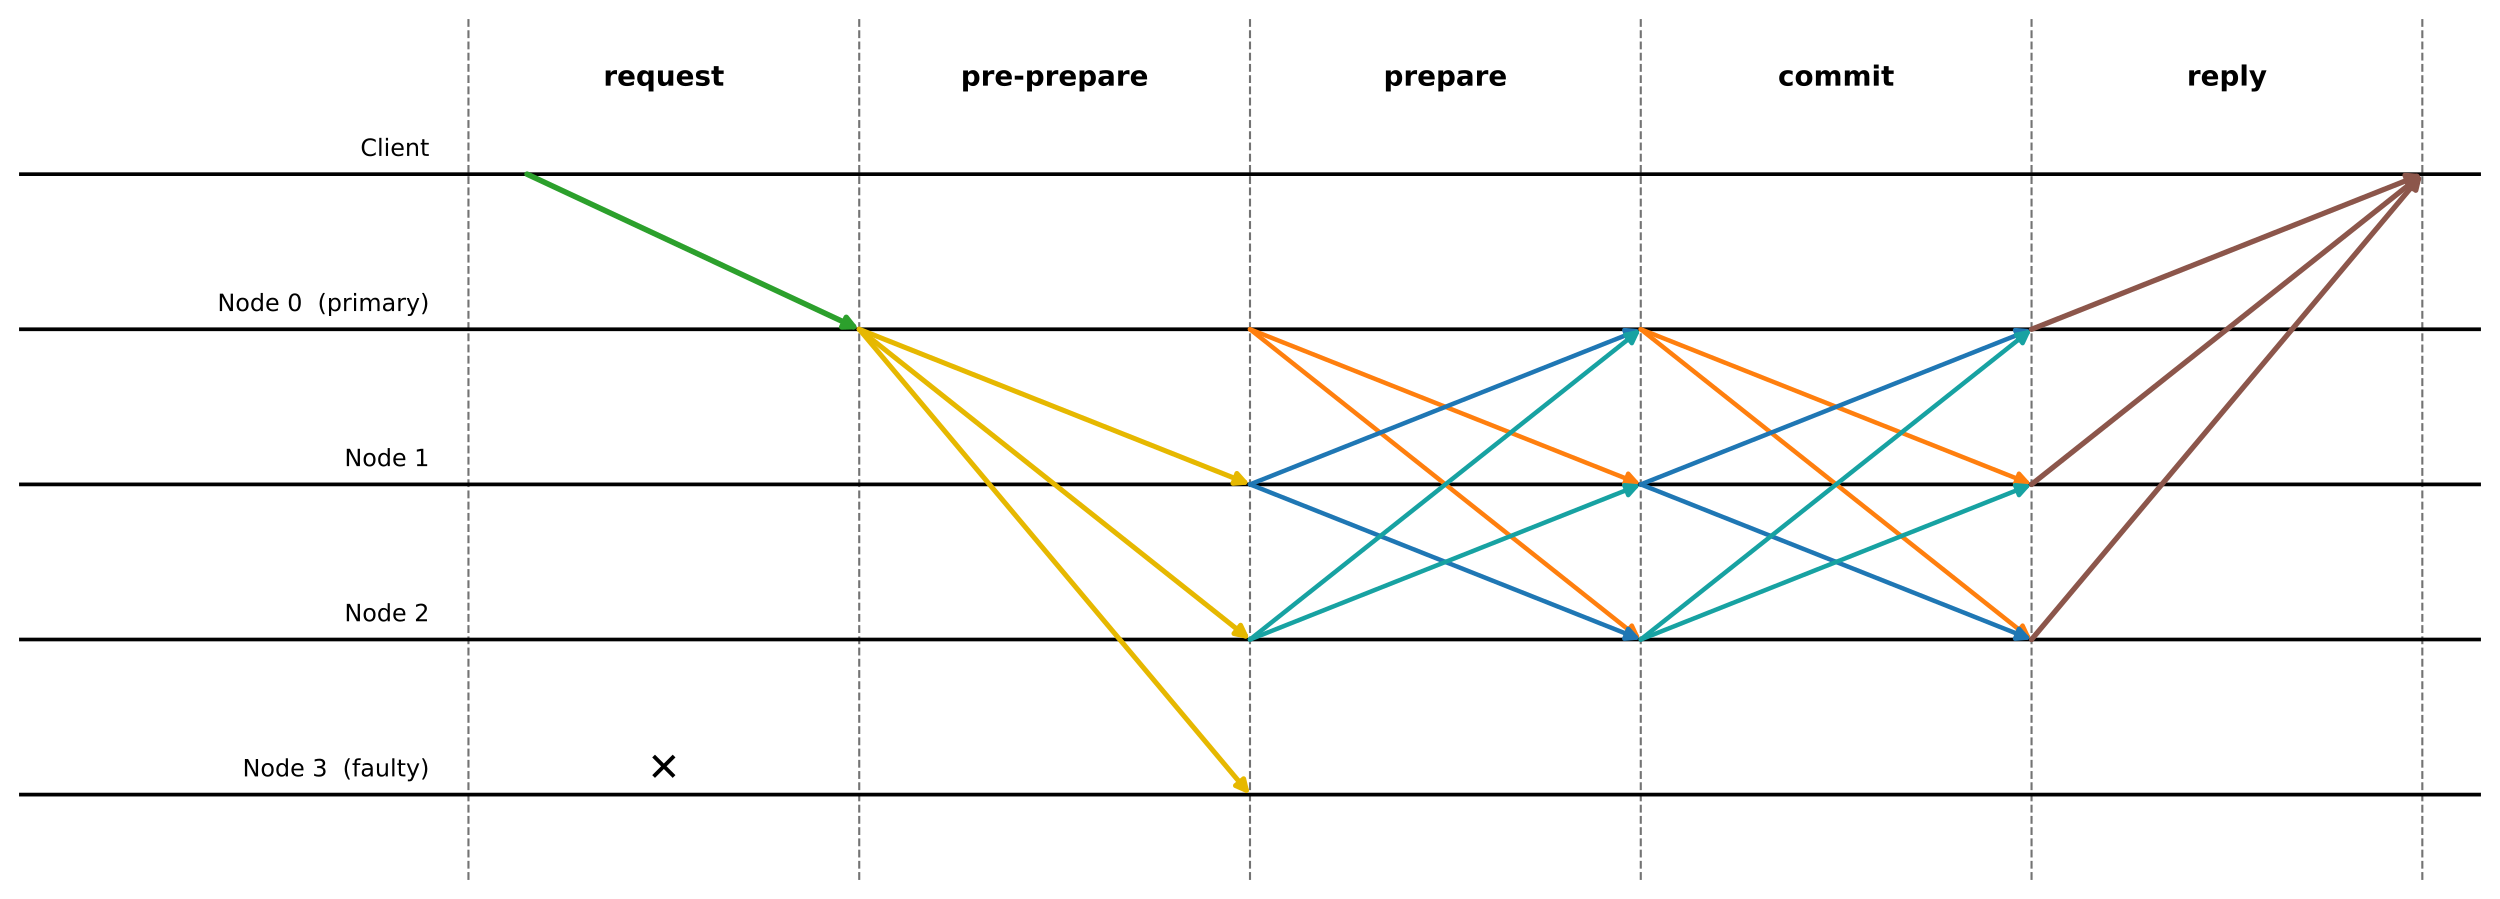
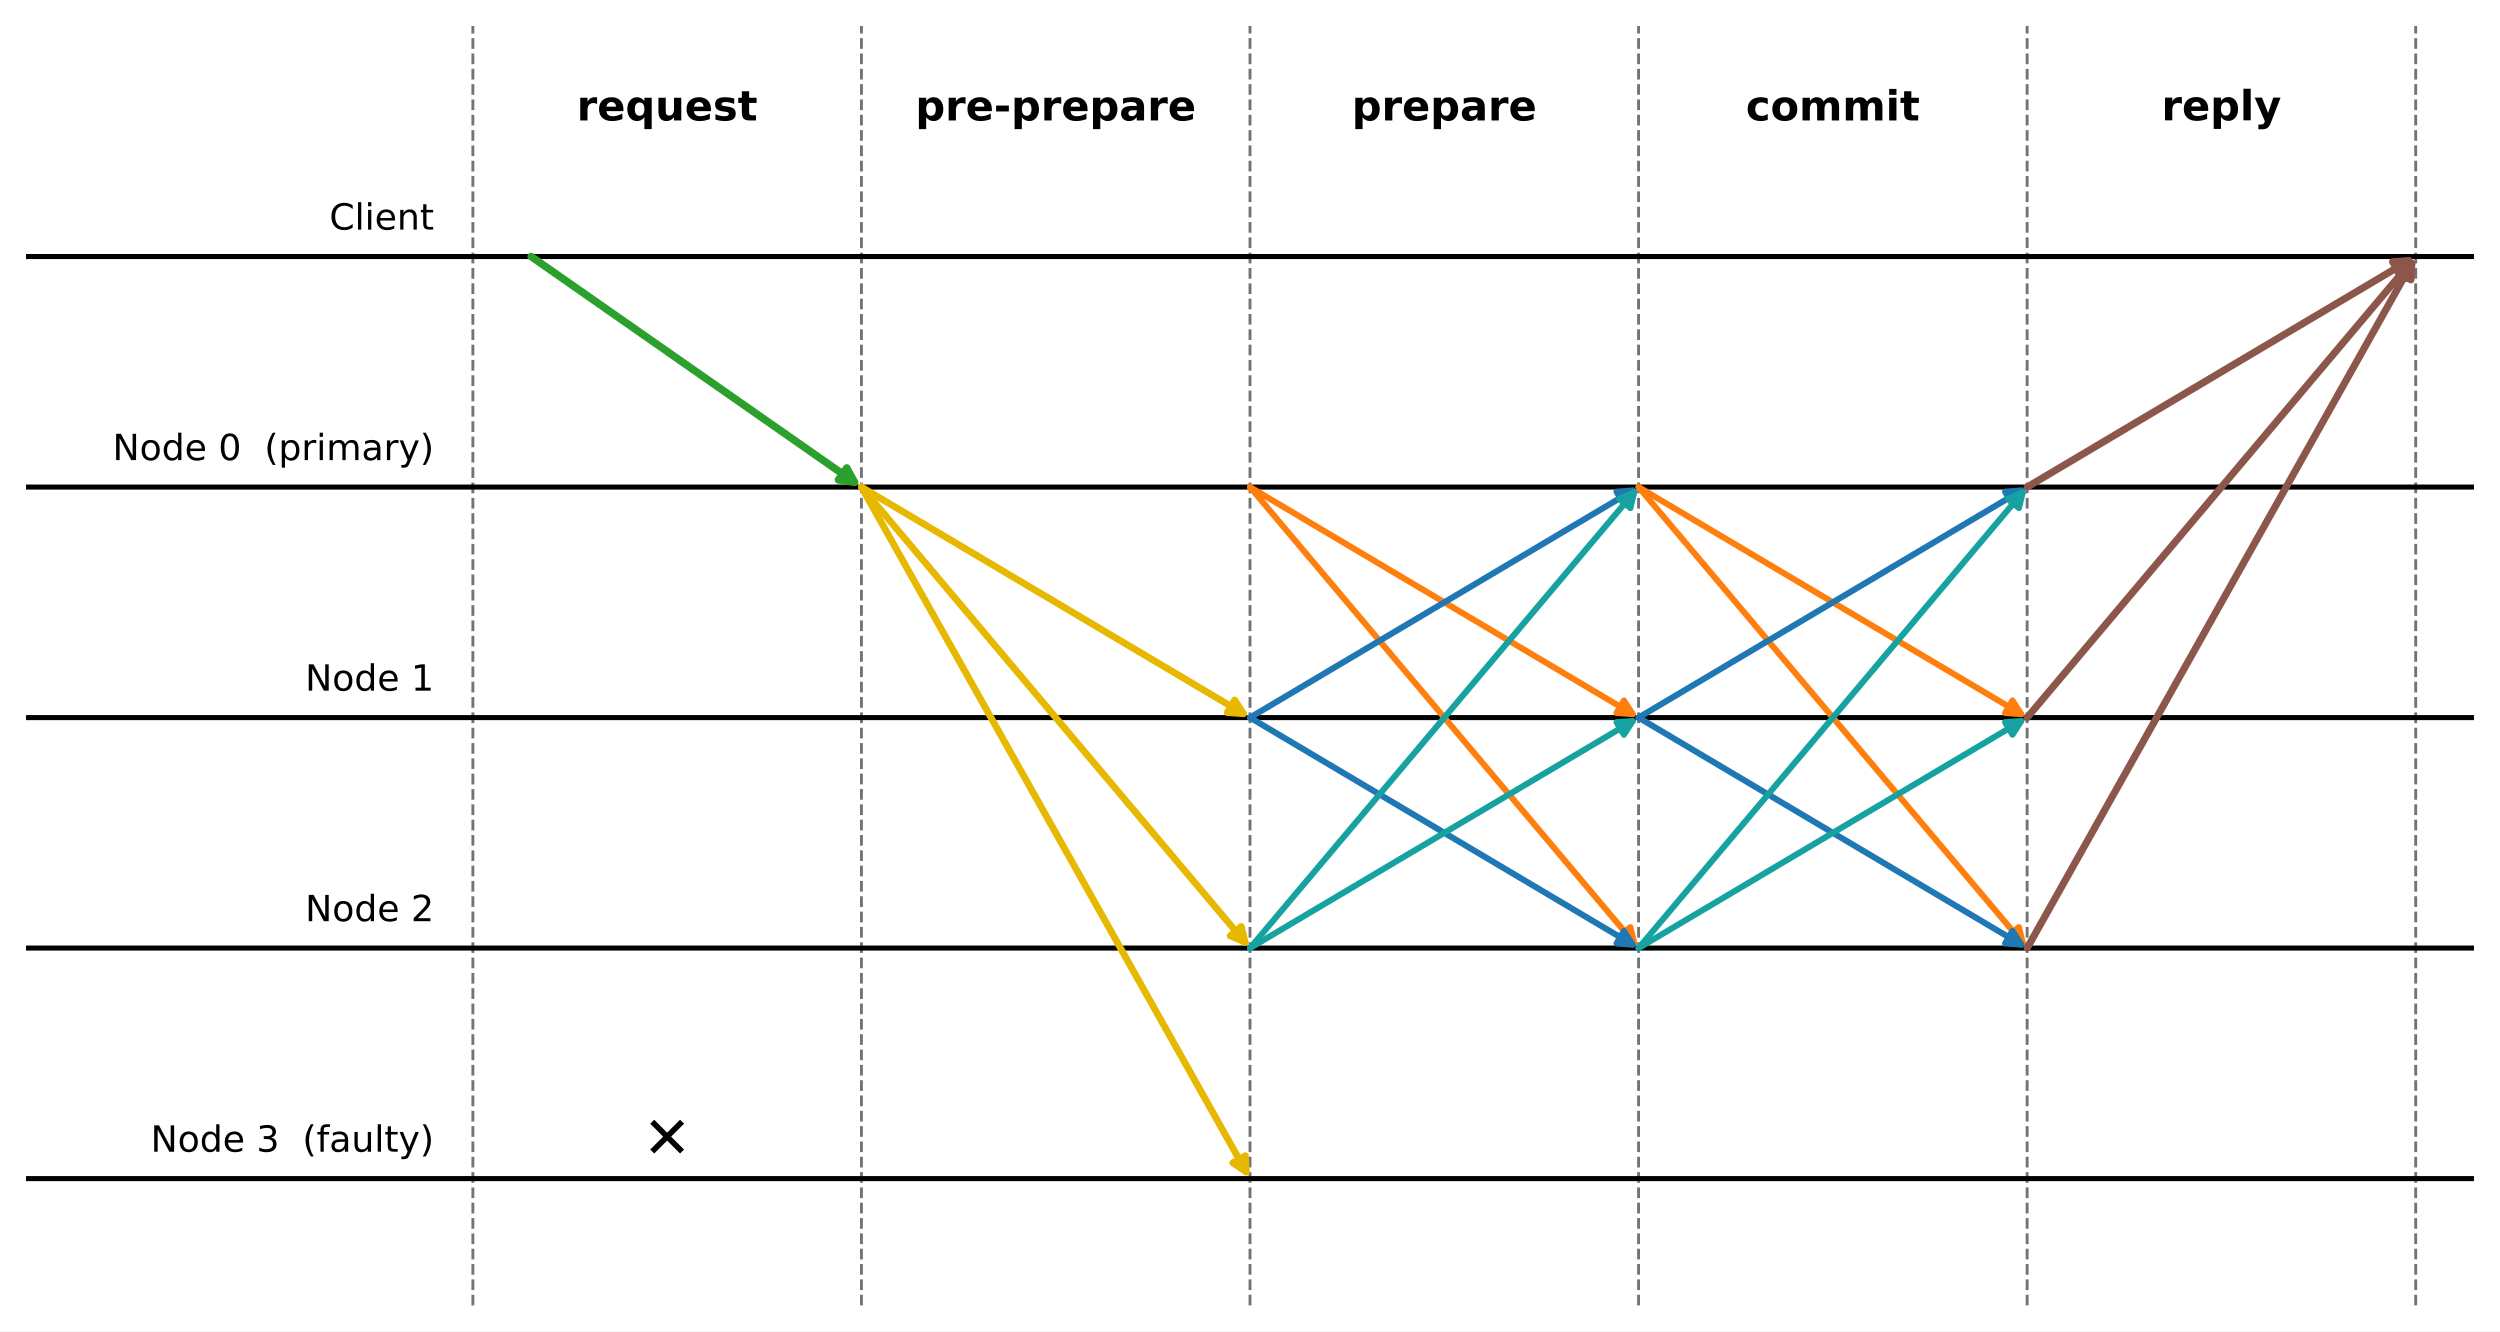
- <svg xmlns="http://www.w3.org/2000/svg" xmlns:xlink="http://www.w3.org/1999/xlink" width="944.4pt" height="339.6pt" viewBox="0 0 944.4 339.6" version="1.1">
+ <svg xmlns="http://www.w3.org/2000/svg" xmlns:xlink="http://www.w3.org/1999/xlink" width="691.74pt" height="368.4pt" viewBox="0 0 691.74 368.4" version="1.1">
  <defs>
    <style type="text/css">*{stroke-linejoin: round; stroke-linecap: butt}</style>
  </defs>
  <g id="figure_1">
    <g id="patch_1">
-       <path d="M 0 339.6  L 944.4 339.6  L 944.4 0  L 0 0  z " style="fill: #ffffff" />
+       <path d="M 0 368.4  L 691.74 368.4  L 691.74 0  L 0 0  z " style="fill: #ffffff" />
    </g>
    <g id="axes_1">
      <g id="line2d_1">
-         <path d="M 7.2 65.795  L 937.2 65.795  " clip-path="url(#p86340783cf)" style="fill: none; stroke: #000000; stroke-width: 1.4; stroke-linecap: square" />
+         <path d="M 7.2 70.984  L 684.54 70.984  " clip-path="url(#pef29476722)" style="fill: none; stroke: #000000; stroke-width: 1.4; stroke-linecap: square" />
      </g>
      <g id="line2d_2">
-         <path d="M 7.2 124.389  L 937.2 124.389  " clip-path="url(#p86340783cf)" style="fill: none; stroke: #000000; stroke-width: 1.4; stroke-linecap: square" />
+         <path d="M 7.2 134.768  L 684.54 134.768  " clip-path="url(#pef29476722)" style="fill: none; stroke: #000000; stroke-width: 1.4; stroke-linecap: square" />
      </g>
      <g id="line2d_3">
-         <path d="M 7.2 182.984  L 937.2 182.984  " clip-path="url(#p86340783cf)" style="fill: none; stroke: #000000; stroke-width: 1.4; stroke-linecap: square" />
+         <path d="M 7.2 198.551  L 684.54 198.551  " clip-path="url(#pef29476722)" style="fill: none; stroke: #000000; stroke-width: 1.4; stroke-linecap: square" />
      </g>
      <g id="line2d_4">
-         <path d="M 7.2 241.578  L 937.2 241.578  " clip-path="url(#p86340783cf)" style="fill: none; stroke: #000000; stroke-width: 1.4; stroke-linecap: square" />
+         <path d="M 7.2 262.335  L 684.54 262.335  " clip-path="url(#pef29476722)" style="fill: none; stroke: #000000; stroke-width: 1.4; stroke-linecap: square" />
      </g>
      <g id="line2d_5">
-         <path d="M 7.2 300.173  L 937.2 300.173  " clip-path="url(#p86340783cf)" style="fill: none; stroke: #000000; stroke-width: 1.4; stroke-linecap: square" />
+         <path d="M 7.2 326.119  L 684.54 326.119  " clip-path="url(#pef29476722)" style="fill: none; stroke: #000000; stroke-width: 1.4; stroke-linecap: square" />
      </g>
      <g id="line2d_6">
-         <path d="M 176.962 332.4  L 176.962 7.2  " clip-path="url(#p86340783cf)" style="fill: none; stroke-dasharray: 2.96,1.28; stroke-dashoffset: 0; stroke: #000000; stroke-opacity: 0.55; stroke-width: 0.8" />
+         <path d="M 130.841 361.2  L 130.841 7.2  " clip-path="url(#pef29476722)" style="fill: none; stroke-dasharray: 2.96,1.28; stroke-dashoffset: 0; stroke: #000000; stroke-opacity: 0.55; stroke-width: 0.8" />
      </g>
      <g id="line2d_7">
-         <path d="M 324.581 332.4  L 324.581 7.2  " clip-path="url(#p86340783cf)" style="fill: none; stroke-dasharray: 2.96,1.28; stroke-dashoffset: 0; stroke: #000000; stroke-opacity: 0.55; stroke-width: 0.8" />
+         <path d="M 238.356 361.2  L 238.356 7.2  " clip-path="url(#pef29476722)" style="fill: none; stroke-dasharray: 2.96,1.28; stroke-dashoffset: 0; stroke: #000000; stroke-opacity: 0.55; stroke-width: 0.8" />
      </g>
      <g id="line2d_8">
-         <path d="M 472.2 332.4  L 472.2 7.2  " clip-path="url(#p86340783cf)" style="fill: none; stroke-dasharray: 2.96,1.28; stroke-dashoffset: 0; stroke: #000000; stroke-opacity: 0.55; stroke-width: 0.8" />
+         <path d="M 345.87 361.2  L 345.87 7.2  " clip-path="url(#pef29476722)" style="fill: none; stroke-dasharray: 2.96,1.28; stroke-dashoffset: 0; stroke: #000000; stroke-opacity: 0.55; stroke-width: 0.8" />
      </g>
      <g id="line2d_9">
-         <path d="M 619.819 332.4  L 619.819 7.2  " clip-path="url(#p86340783cf)" style="fill: none; stroke-dasharray: 2.96,1.28; stroke-dashoffset: 0; stroke: #000000; stroke-opacity: 0.55; stroke-width: 0.8" />
+         <path d="M 453.384 361.2  L 453.384 7.2  " clip-path="url(#pef29476722)" style="fill: none; stroke-dasharray: 2.96,1.28; stroke-dashoffset: 0; stroke: #000000; stroke-opacity: 0.55; stroke-width: 0.8" />
      </g>
      <g id="line2d_10">
-         <path d="M 767.438 332.4  L 767.438 7.2  " clip-path="url(#p86340783cf)" style="fill: none; stroke-dasharray: 2.96,1.28; stroke-dashoffset: 0; stroke: #000000; stroke-opacity: 0.55; stroke-width: 0.8" />
+         <path d="M 560.899 361.2  L 560.899 7.2  " clip-path="url(#pef29476722)" style="fill: none; stroke-dasharray: 2.96,1.28; stroke-dashoffset: 0; stroke: #000000; stroke-opacity: 0.55; stroke-width: 0.8" />
      </g>
      <g id="line2d_11">
-         <path d="M 915.057 332.4  L 915.057 7.2  " clip-path="url(#p86340783cf)" style="fill: none; stroke-dasharray: 2.96,1.28; stroke-dashoffset: 0; stroke: #000000; stroke-opacity: 0.55; stroke-width: 0.8" />
+         <path d="M 668.413 361.2  L 668.413 7.2  " clip-path="url(#pef29476722)" style="fill: none; stroke-dasharray: 2.96,1.28; stroke-dashoffset: 0; stroke: #000000; stroke-opacity: 0.55; stroke-width: 0.8" />
      </g>
      <g id="text_1">
-         <g transform="translate(227.9315 32.36329) scale(0.105 -0.105)">
+         <g transform="translate(159.5834 33.33544) scale(0.115 -0.115)">
          <defs>
            <path id="DejaVuSans-Bold-72" d="M 3138 2547  Q 2991 2616 2845 2648  Q 2700 2681 2553 2681  Q 2122 2681 1889 2404  Q 1656 2128 1656 1613  L 1656 0  L 538 0  L 538 3500  L 1656 3500  L 1656 2925  Q 1872 3269 2151 3426  Q 2431 3584 2822 3584  Q 2878 3584 2943 3579  Q 3009 3575 3134 3559  L 3138 2547  z " transform="scale(0.015625)" />
            <path id="DejaVuSans-Bold-65" d="M 4031 1759  L 4031 1441  L 1416 1441  Q 1456 1047 1700 850  Q 1944 653 2381 653  Q 2734 653 3104 758  Q 3475 863 3866 1075  L 3866 213  Q 3469 63 3072 -14  Q 2675 -91 2278 -91  Q 1328 -91 801 392  Q 275 875 275 1747  Q 275 2603 792 3093  Q 1309 3584 2216 3584  Q 3041 3584 3536 3087  Q 4031 2591 4031 1759  z M 2881 2131  Q 2881 2450 2695 2645  Q 2509 2841 2209 2841  Q 1884 2841 1681 2658  Q 1478 2475 1428 2131  L 2881 2131  z " transform="scale(0.015625)" />
            <path id="DejaVuSans-Bold-71" d="M 2181 2772  Q 1825 2772 1636 2509  Q 1447 2247 1447 1747  Q 1447 1247 1636 984  Q 1825 722 2181 722  Q 2541 722 2730 984  Q 2919 1247 2919 1747  Q 2919 2247 2730 2509  Q 2541 2772 2181 2772  z M 2919 506  Q 2688 197 2409 53  Q 2131 -91 1766 -91  Q 1119 -91 703 423  Q 288 938 288 1747  Q 288 2556 703 3067  Q 1119 3578 1766 3578  Q 2131 3578 2409 3434  Q 2688 3291 2919 2981  L 2919 3500  L 4044 3500  L 4044 -1331  L 2919 -1331  L 2919 506  z " transform="scale(0.015625)" />
            <path id="DejaVuSans-Bold-75" d="M 500 1363  L 500 3500  L 1625 3500  L 1625 3150  Q 1625 2866 1622 2436  Q 1619 2006 1619 1863  Q 1619 1441 1641 1255  Q 1663 1069 1716 984  Q 1784 875 1895 815  Q 2006 756 2150 756  Q 2500 756 2700 1025  Q 2900 1294 2900 1772  L 2900 3500  L 4019 3500  L 4019 0  L 2900 0  L 2900 506  Q 2647 200 2364 54  Q 2081 -91 1741 -91  Q 1134 -91 817 281  Q 500 653 500 1363  z " transform="scale(0.015625)" />
            <path id="DejaVuSans-Bold-73" d="M 3272 3391  L 3272 2541  Q 2913 2691 2578 2766  Q 2244 2841 1947 2841  Q 1628 2841 1473 2761  Q 1319 2681 1319 2516  Q 1319 2381 1436 2309  Q 1553 2238 1856 2203  L 2053 2175  Q 2913 2066 3209 1816  Q 3506 1566 3506 1031  Q 3506 472 3093 190  Q 2681 -91 1863 -91  Q 1516 -91 1145 -36  Q 775 19 384 128  L 384 978  Q 719 816 1070 734  Q 1422 653 1784 653  Q 2113 653 2278 743  Q 2444 834 2444 1013  Q 2444 1163 2330 1236  Q 2216 1309 1875 1350  L 1678 1375  Q 931 1469 631 1722  Q 331 1975 331 2491  Q 331 3047 712 3315  Q 1094 3584 1881 3584  Q 2191 3584 2531 3537  Q 2872 3491 3272 3391  z " transform="scale(0.015625)" />
            <path id="DejaVuSans-Bold-74" d="M 1759 4494  L 1759 3500  L 2913 3500  L 2913 2700  L 1759 2700  L 1759 1216  Q 1759 972 1856 886  Q 1953 800 2241 800  L 2816 800  L 2816 0  L 1856 0  Q 1194 0 917 276  Q 641 553 641 1216  L 641 2700  L 84 2700  L 84 3500  L 641 3500  L 641 4494  L 1759 4494  z " transform="scale(0.015625)" />
          </defs>
          <use xlink:href="#DejaVuSans-Bold-72" />
          <use xlink:href="#DejaVuSans-Bold-65" transform="translate(49.31641 0)" />
          <use xlink:href="#DejaVuSans-Bold-71" transform="translate(117.1387 0)" />
          <use xlink:href="#DejaVuSans-Bold-75" transform="translate(188.7207 0)" />
          <use xlink:href="#DejaVuSans-Bold-65" transform="translate(259.9121 0)" />
          <use xlink:href="#DejaVuSans-Bold-73" transform="translate(327.7344 0)" />
          <use xlink:href="#DejaVuSans-Bold-74" transform="translate(387.2559 0)" />
        </g>
      </g>
      <g id="text_2">
-         <g transform="translate(362.9456 32.36329) scale(0.105 -0.105)">
+         <g transform="translate(253.2923 33.33544) scale(0.115 -0.115)">
          <defs>
            <path id="DejaVuSans-Bold-70" d="M 1656 506  L 1656 -1331  L 538 -1331  L 538 3500  L 1656 3500  L 1656 2988  Q 1888 3294 2169 3439  Q 2450 3584 2816 3584  Q 3463 3584 3878 3070  Q 4294 2556 4294 1747  Q 4294 938 3878 423  Q 3463 -91 2816 -91  Q 2450 -91 2169 54  Q 1888 200 1656 506  z M 2400 2772  Q 2041 2772 1848 2508  Q 1656 2244 1656 1747  Q 1656 1250 1848 986  Q 2041 722 2400 722  Q 2759 722 2948 984  Q 3138 1247 3138 1747  Q 3138 2247 2948 2509  Q 2759 2772 2400 2772  z " transform="scale(0.015625)" />
            <path id="DejaVuSans-Bold-2d" d="M 347 2297  L 2309 2297  L 2309 1388  L 347 1388  L 347 2297  z " transform="scale(0.015625)" />
            <path id="DejaVuSans-Bold-61" d="M 2106 1575  Q 1756 1575 1579 1456  Q 1403 1338 1403 1106  Q 1403 894 1545 773  Q 1688 653 1941 653  Q 2256 653 2472 879  Q 2688 1106 2688 1447  L 2688 1575  L 2106 1575  z M 3816 1997  L 3816 0  L 2688 0  L 2688 519  Q 2463 200 2181 54  Q 1900 -91 1497 -91  Q 953 -91 614 226  Q 275 544 275 1050  Q 275 1666 698 1953  Q 1122 2241 2028 2241  L 2688 2241  L 2688 2328  Q 2688 2594 2478 2717  Q 2269 2841 1825 2841  Q 1466 2841 1156 2769  Q 847 2697 581 2553  L 581 3406  Q 941 3494 1303 3539  Q 1666 3584 2028 3584  Q 2975 3584 3395 3211  Q 3816 2838 3816 1997  z " transform="scale(0.015625)" />
          </defs>
          <use xlink:href="#DejaVuSans-Bold-70" />
          <use xlink:href="#DejaVuSans-Bold-72" transform="translate(71.58203 0)" />
          <use xlink:href="#DejaVuSans-Bold-65" transform="translate(120.8984 0)" />
          <use xlink:href="#DejaVuSans-Bold-2d" transform="translate(188.7207 0)" />
          <use xlink:href="#DejaVuSans-Bold-70" transform="translate(230.2246 0)" />
          <use xlink:href="#DejaVuSans-Bold-72" transform="translate(301.8066 0)" />
          <use xlink:href="#DejaVuSans-Bold-65" transform="translate(351.123 0)" />
          <use xlink:href="#DejaVuSans-Bold-70" transform="translate(418.9453 0)" />
          <use xlink:href="#DejaVuSans-Bold-61" transform="translate(490.5273 0)" />
          <use xlink:href="#DejaVuSans-Bold-72" transform="translate(558.0078 0)" />
          <use xlink:href="#DejaVuSans-Bold-65" transform="translate(607.3242 0)" />
        </g>
      </g>
      <g id="text_3">
-         <g transform="translate(522.6511 32.36329) scale(0.105 -0.105)">
+         <g transform="translate(374.0441 33.33544) scale(0.115 -0.115)">
          <use xlink:href="#DejaVuSans-Bold-70" />
          <use xlink:href="#DejaVuSans-Bold-72" transform="translate(71.58203 0)" />
          <use xlink:href="#DejaVuSans-Bold-65" transform="translate(120.8984 0)" />
          <use xlink:href="#DejaVuSans-Bold-70" transform="translate(188.7207 0)" />
          <use xlink:href="#DejaVuSans-Bold-61" transform="translate(260.3027 0)" />
          <use xlink:href="#DejaVuSans-Bold-72" transform="translate(327.7832 0)" />
          <use xlink:href="#DejaVuSans-Bold-65" transform="translate(377.0996 0)" />
        </g>
      </g>
      <g id="text_4">
-         <g transform="translate(671.659 32.36329) scale(0.105 -0.105)">
+         <g transform="translate(483.0795 33.33544) scale(0.115 -0.115)">
          <defs>
            <path id="DejaVuSans-Bold-63" d="M 3366 3391  L 3366 2478  Q 3138 2634 2908 2709  Q 2678 2784 2431 2784  Q 1963 2784 1702 2511  Q 1441 2238 1441 1747  Q 1441 1256 1702 982  Q 1963 709 2431 709  Q 2694 709 2930 787  Q 3166 866 3366 1019  L 3366 103  Q 3103 6 2833 -42  Q 2563 -91 2291 -91  Q 1344 -91 809 395  Q 275 881 275 1747  Q 275 2613 809 3098  Q 1344 3584 2291 3584  Q 2566 3584 2833 3536  Q 3100 3488 3366 3391  z " transform="scale(0.015625)" />
            <path id="DejaVuSans-Bold-6f" d="M 2203 2784  Q 1831 2784 1636 2517  Q 1441 2250 1441 1747  Q 1441 1244 1636 976  Q 1831 709 2203 709  Q 2569 709 2762 976  Q 2956 1244 2956 1747  Q 2956 2250 2762 2517  Q 2569 2784 2203 2784  z M 2203 3584  Q 3106 3584 3614 3096  Q 4122 2609 4122 1747  Q 4122 884 3614 396  Q 3106 -91 2203 -91  Q 1297 -91 786 396  Q 275 884 275 1747  Q 275 2609 786 3096  Q 1297 3584 2203 3584  z " transform="scale(0.015625)" />
            <path id="DejaVuSans-Bold-6d" d="M 3781 2919  Q 3994 3244 4286 3414  Q 4578 3584 4928 3584  Q 5531 3584 5847 3212  Q 6163 2841 6163 2131  L 6163 0  L 5038 0  L 5038 1825  Q 5041 1866 5042 1909  Q 5044 1953 5044 2034  Q 5044 2406 4934 2573  Q 4825 2741 4581 2741  Q 4263 2741 4089 2478  Q 3916 2216 3909 1719  L 3909 0  L 2784 0  L 2784 1825  Q 2784 2406 2684 2573  Q 2584 2741 2328 2741  Q 2006 2741 1831 2477  Q 1656 2213 1656 1722  L 1656 0  L 531 0  L 531 3500  L 1656 3500  L 1656 2988  Q 1863 3284 2130 3434  Q 2397 3584 2719 3584  Q 3081 3584 3359 3409  Q 3638 3234 3781 2919  z " transform="scale(0.015625)" />
            <path id="DejaVuSans-Bold-69" d="M 538 3500  L 1656 3500  L 1656 0  L 538 0  L 538 3500  z M 538 4863  L 1656 4863  L 1656 3950  L 538 3950  L 538 4863  z " transform="scale(0.015625)" />
          </defs>
          <use xlink:href="#DejaVuSans-Bold-63" />
          <use xlink:href="#DejaVuSans-Bold-6f" transform="translate(59.27734 0)" />
          <use xlink:href="#DejaVuSans-Bold-6d" transform="translate(127.9785 0)" />
          <use xlink:href="#DejaVuSans-Bold-6d" transform="translate(232.1777 0)" />
          <use xlink:href="#DejaVuSans-Bold-69" transform="translate(336.377 0)" />
          <use xlink:href="#DejaVuSans-Bold-74" transform="translate(370.6543 0)" />
        </g>
      </g>
      <g id="text_5">
-         <g transform="translate(826.1178 32.32227) scale(0.105 -0.105)">
+         <g transform="translate(598.0849 33.29052) scale(0.115 -0.115)">
          <defs>
            <path id="DejaVuSans-Bold-6c" d="M 538 4863  L 1656 4863  L 1656 0  L 538 0  L 538 4863  z " transform="scale(0.015625)" />
            <path id="DejaVuSans-Bold-79" d="M 78 3500  L 1197 3500  L 2138 1125  L 2938 3500  L 4056 3500  L 2584 -331  Q 2363 -916 2067 -1148  Q 1772 -1381 1288 -1381  L 641 -1381  L 641 -647  L 991 -647  Q 1275 -647 1404 -556  Q 1534 -466 1606 -231  L 1638 -134  L 78 3500  z " transform="scale(0.015625)" />
          </defs>
          <use xlink:href="#DejaVuSans-Bold-72" />
          <use xlink:href="#DejaVuSans-Bold-65" transform="translate(49.31641 0)" />
          <use xlink:href="#DejaVuSans-Bold-70" transform="translate(117.1387 0)" />
          <use xlink:href="#DejaVuSans-Bold-6c" transform="translate(188.7207 0)" />
          <use xlink:href="#DejaVuSans-Bold-79" transform="translate(222.998 0)" />
        </g>
      </g>
      <g id="text_6">
-         <g transform="translate(136.145 58.9029) scale(0.09 -0.09)">
+         <g transform="translate(91.14 63.53775) scale(0.1 -0.1)">
          <defs>
            <path id="DejaVuSans-43" d="M 4122 4306  L 4122 3641  Q 3803 3938 3442 4084  Q 3081 4231 2675 4231  Q 1875 4231 1450 3742  Q 1025 3253 1025 2328  Q 1025 1406 1450 917  Q 1875 428 2675 428  Q 3081 428 3442 575  Q 3803 722 4122 1019  L 4122 359  Q 3791 134 3420 21  Q 3050 -91 2638 -91  Q 1578 -91 968 557  Q 359 1206 359 2328  Q 359 3453 968 4101  Q 1578 4750 2638 4750  Q 3056 4750 3426 4639  Q 3797 4528 4122 4306  z " transform="scale(0.015625)" />
            <path id="DejaVuSans-6c" d="M 603 4863  L 1178 4863  L 1178 0  L 603 0  L 603 4863  z " transform="scale(0.015625)" />
            <path id="DejaVuSans-69" d="M 603 3500  L 1178 3500  L 1178 0  L 603 0  L 603 3500  z M 603 4863  L 1178 4863  L 1178 4134  L 603 4134  L 603 4863  z " transform="scale(0.015625)" />
            <path id="DejaVuSans-65" d="M 3597 1894  L 3597 1613  L 953 1613  Q 991 1019 1311 708  Q 1631 397 2203 397  Q 2534 397 2845 478  Q 3156 559 3463 722  L 3463 178  Q 3153 47 2828 -22  Q 2503 -91 2169 -91  Q 1331 -91 842 396  Q 353 884 353 1716  Q 353 2575 817 3079  Q 1281 3584 2069 3584  Q 2775 3584 3186 3129  Q 3597 2675 3597 1894  z M 3022 2063  Q 3016 2534 2758 2815  Q 2500 3097 2075 3097  Q 1594 3097 1305 2825  Q 1016 2553 972 2059  L 3022 2063  z " transform="scale(0.015625)" />
            <path id="DejaVuSans-6e" d="M 3513 2113  L 3513 0  L 2938 0  L 2938 2094  Q 2938 2591 2744 2837  Q 2550 3084 2163 3084  Q 1697 3084 1428 2787  Q 1159 2491 1159 1978  L 1159 0  L 581 0  L 581 3500  L 1159 3500  L 1159 2956  Q 1366 3272 1645 3428  Q 1925 3584 2291 3584  Q 2894 3584 3203 3211  Q 3513 2838 3513 2113  z " transform="scale(0.015625)" />
            <path id="DejaVuSans-74" d="M 1172 4494  L 1172 3500  L 2356 3500  L 2356 3053  L 1172 3053  L 1172 1153  Q 1172 725 1289 603  Q 1406 481 1766 481  L 2356 481  L 2356 0  L 1766 0  Q 1100 0 847 248  Q 594 497 594 1153  L 594 3053  L 172 3053  L 172 3500  L 594 3500  L 594 4494  L 1172 4494  z " transform="scale(0.015625)" />
          </defs>
          <use xlink:href="#DejaVuSans-43" />
          <use xlink:href="#DejaVuSans-6c" transform="translate(69.82422 0)" />
          <use xlink:href="#DejaVuSans-69" transform="translate(97.60742 0)" />
          <use xlink:href="#DejaVuSans-65" transform="translate(125.3906 0)" />
          <use xlink:href="#DejaVuSans-6e" transform="translate(186.9141 0)" />
          <use xlink:href="#DejaVuSans-74" transform="translate(250.293 0)" />
        </g>
      </g>
      <g id="text_7">
-         <g transform="translate(82.15625 117.4975) scale(0.09 -0.09)">
+         <g transform="translate(31.1525 127.3215) scale(0.1 -0.1)">
          <defs>
            <path id="DejaVuSans-4e" d="M 628 4666  L 1478 4666  L 3547 763  L 3547 4666  L 4159 4666  L 4159 0  L 3309 0  L 1241 3903  L 1241 0  L 628 0  L 628 4666  z " transform="scale(0.015625)" />
            <path id="DejaVuSans-6f" d="M 1959 3097  Q 1497 3097 1228 2736  Q 959 2375 959 1747  Q 959 1119 1226 758  Q 1494 397 1959 397  Q 2419 397 2687 759  Q 2956 1122 2956 1747  Q 2956 2369 2687 2733  Q 2419 3097 1959 3097  z M 1959 3584  Q 2709 3584 3137 3096  Q 3566 2609 3566 1747  Q 3566 888 3137 398  Q 2709 -91 1959 -91  Q 1206 -91 779 398  Q 353 888 353 1747  Q 353 2609 779 3096  Q 1206 3584 1959 3584  z " transform="scale(0.015625)" />
            <path id="DejaVuSans-64" d="M 2906 2969  L 2906 4863  L 3481 4863  L 3481 0  L 2906 0  L 2906 525  Q 2725 213 2448 61  Q 2172 -91 1784 -91  Q 1150 -91 751 415  Q 353 922 353 1747  Q 353 2572 751 3078  Q 1150 3584 1784 3584  Q 2172 3584 2448 3432  Q 2725 3281 2906 2969  z M 947 1747  Q 947 1113 1208 752  Q 1469 391 1925 391  Q 2381 391 2643 752  Q 2906 1113 2906 1747  Q 2906 2381 2643 2742  Q 2381 3103 1925 3103  Q 1469 3103 1208 2742  Q 947 2381 947 1747  z " transform="scale(0.015625)" />
            <path id="DejaVuSans-20" transform="scale(0.015625)" />
            <path id="DejaVuSans-30" d="M 2034 4250  Q 1547 4250 1301 3770  Q 1056 3291 1056 2328  Q 1056 1369 1301 889  Q 1547 409 2034 409  Q 2525 409 2770 889  Q 3016 1369 3016 2328  Q 3016 3291 2770 3770  Q 2525 4250 2034 4250  z M 2034 4750  Q 2819 4750 3233 4129  Q 3647 3509 3647 2328  Q 3647 1150 3233 529  Q 2819 -91 2034 -91  Q 1250 -91 836 529  Q 422 1150 422 2328  Q 422 3509 836 4129  Q 1250 4750 2034 4750  z " transform="scale(0.015625)" />
            <path id="DejaVuSans-28" d="M 1984 4856  Q 1566 4138 1362 3434  Q 1159 2731 1159 2009  Q 1159 1288 1364 580  Q 1569 -128 1984 -844  L 1484 -844  Q 1016 -109 783 600  Q 550 1309 550 2009  Q 550 2706 781 3412  Q 1013 4119 1484 4856  L 1984 4856  z " transform="scale(0.015625)" />
            <path id="DejaVuSans-70" d="M 1159 525  L 1159 -1331  L 581 -1331  L 581 3500  L 1159 3500  L 1159 2969  Q 1341 3281 1617 3432  Q 1894 3584 2278 3584  Q 2916 3584 3314 3078  Q 3713 2572 3713 1747  Q 3713 922 3314 415  Q 2916 -91 2278 -91  Q 1894 -91 1617 61  Q 1341 213 1159 525  z M 3116 1747  Q 3116 2381 2855 2742  Q 2594 3103 2138 3103  Q 1681 3103 1420 2742  Q 1159 2381 1159 1747  Q 1159 1113 1420 752  Q 1681 391 2138 391  Q 2594 391 2855 752  Q 3116 1113 3116 1747  z " transform="scale(0.015625)" />
            <path id="DejaVuSans-72" d="M 2631 2963  Q 2534 3019 2420 3045  Q 2306 3072 2169 3072  Q 1681 3072 1420 2755  Q 1159 2438 1159 1844  L 1159 0  L 581 0  L 581 3500  L 1159 3500  L 1159 2956  Q 1341 3275 1631 3429  Q 1922 3584 2338 3584  Q 2397 3584 2469 3576  Q 2541 3569 2628 3553  L 2631 2963  z " transform="scale(0.015625)" />
            <path id="DejaVuSans-6d" d="M 3328 2828  Q 3544 3216 3844 3400  Q 4144 3584 4550 3584  Q 5097 3584 5394 3201  Q 5691 2819 5691 2113  L 5691 0  L 5113 0  L 5113 2094  Q 5113 2597 4934 2840  Q 4756 3084 4391 3084  Q 3944 3084 3684 2787  Q 3425 2491 3425 1978  L 3425 0  L 2847 0  L 2847 2094  Q 2847 2600 2669 2842  Q 2491 3084 2119 3084  Q 1678 3084 1418 2786  Q 1159 2488 1159 1978  L 1159 0  L 581 0  L 581 3500  L 1159 3500  L 1159 2956  Q 1356 3278 1631 3431  Q 1906 3584 2284 3584  Q 2666 3584 2933 3390  Q 3200 3197 3328 2828  z " transform="scale(0.015625)" />
            <path id="DejaVuSans-61" d="M 2194 1759  Q 1497 1759 1228 1600  Q 959 1441 959 1056  Q 959 750 1161 570  Q 1363 391 1709 391  Q 2188 391 2477 730  Q 2766 1069 2766 1631  L 2766 1759  L 2194 1759  z M 3341 1997  L 3341 0  L 2766 0  L 2766 531  Q 2569 213 2275 61  Q 1981 -91 1556 -91  Q 1019 -91 701 211  Q 384 513 384 1019  Q 384 1609 779 1909  Q 1175 2209 1959 2209  L 2766 2209  L 2766 2266  Q 2766 2663 2505 2880  Q 2244 3097 1772 3097  Q 1472 3097 1187 3025  Q 903 2953 641 2809  L 641 3341  Q 956 3463 1253 3523  Q 1550 3584 1831 3584  Q 2591 3584 2966 3190  Q 3341 2797 3341 1997  z " transform="scale(0.015625)" />
            <path id="DejaVuSans-79" d="M 2059 -325  Q 1816 -950 1584 -1140  Q 1353 -1331 966 -1331  L 506 -1331  L 506 -850  L 844 -850  Q 1081 -850 1212 -737  Q 1344 -625 1503 -206  L 1606 56  L 191 3500  L 800 3500  L 1894 763  L 2988 3500  L 3597 3500  L 2059 -325  z " transform="scale(0.015625)" />
            <path id="DejaVuSans-29" d="M 513 4856  L 1013 4856  Q 1481 4119 1714 3412  Q 1947 2706 1947 2009  Q 1947 1309 1714 600  Q 1481 -109 1013 -844  L 513 -844  Q 928 -128 1133 580  Q 1338 1288 1338 2009  Q 1338 2731 1133 3434  Q 928 4138 513 4856  z " transform="scale(0.015625)" />
          </defs>
          <use xlink:href="#DejaVuSans-4e" />
          <use xlink:href="#DejaVuSans-6f" transform="translate(74.80469 0)" />
          <use xlink:href="#DejaVuSans-64" transform="translate(135.9863 0)" />
          <use xlink:href="#DejaVuSans-65" transform="translate(199.4629 0)" />
          <use xlink:href="#DejaVuSans-20" transform="translate(260.9863 0)" />
          <use xlink:href="#DejaVuSans-30" transform="translate(292.7734 0)" />
          <use xlink:href="#DejaVuSans-20" transform="translate(356.3965 0)" />
          <use xlink:href="#DejaVuSans-20" transform="translate(388.1836 0)" />
          <use xlink:href="#DejaVuSans-28" transform="translate(419.9707 0)" />
          <use xlink:href="#DejaVuSans-70" transform="translate(458.9844 0)" />
          <use xlink:href="#DejaVuSans-72" transform="translate(522.4609 0)" />
          <use xlink:href="#DejaVuSans-69" transform="translate(563.5742 0)" />
          <use xlink:href="#DejaVuSans-6d" transform="translate(591.3574 0)" />
          <use xlink:href="#DejaVuSans-61" transform="translate(688.7695 0)" />
          <use xlink:href="#DejaVuSans-72" transform="translate(750.0488 0)" />
          <use xlink:href="#DejaVuSans-79" transform="translate(791.1621 0)" />
          <use xlink:href="#DejaVuSans-29" transform="translate(850.3418 0)" />
        </g>
      </g>
      <g id="text_8">
-         <g transform="translate(130.122 176.0921) scale(0.09 -0.09)">
+         <g transform="translate(84.44781 191.1053) scale(0.1 -0.1)">
          <defs>
            <path id="DejaVuSans-31" d="M 794 531  L 1825 531  L 1825 4091  L 703 3866  L 703 4441  L 1819 4666  L 2450 4666  L 2450 531  L 3481 531  L 3481 0  L 794 0  L 794 531  z " transform="scale(0.015625)" />
          </defs>
          <use xlink:href="#DejaVuSans-4e" />
          <use xlink:href="#DejaVuSans-6f" transform="translate(74.80469 0)" />
          <use xlink:href="#DejaVuSans-64" transform="translate(135.9863 0)" />
          <use xlink:href="#DejaVuSans-65" transform="translate(199.4629 0)" />
          <use xlink:href="#DejaVuSans-20" transform="translate(260.9863 0)" />
          <use xlink:href="#DejaVuSans-31" transform="translate(292.7734 0)" />
        </g>
      </g>
      <g id="text_9">
-         <g transform="translate(130.122 234.6867) scale(0.09 -0.09)">
+         <g transform="translate(84.44781 254.8891) scale(0.1 -0.1)">
          <defs>
            <path id="DejaVuSans-32" d="M 1228 531  L 3431 531  L 3431 0  L 469 0  L 469 531  Q 828 903 1448 1529  Q 2069 2156 2228 2338  Q 2531 2678 2651 2914  Q 2772 3150 2772 3378  Q 2772 3750 2511 3984  Q 2250 4219 1831 4219  Q 1534 4219 1204 4116  Q 875 4013 500 3803  L 500 4441  Q 881 4594 1212 4672  Q 1544 4750 1819 4750  Q 2544 4750 2975 4387  Q 3406 4025 3406 3419  Q 3406 3131 3298 2873  Q 3191 2616 2906 2266  Q 2828 2175 2409 1742  Q 1991 1309 1228 531  z " transform="scale(0.015625)" />
          </defs>
          <use xlink:href="#DejaVuSans-4e" />
          <use xlink:href="#DejaVuSans-6f" transform="translate(74.80469 0)" />
          <use xlink:href="#DejaVuSans-64" transform="translate(135.9863 0)" />
          <use xlink:href="#DejaVuSans-65" transform="translate(199.4629 0)" />
          <use xlink:href="#DejaVuSans-20" transform="translate(260.9863 0)" />
          <use xlink:href="#DejaVuSans-32" transform="translate(292.7734 0)" />
        </g>
      </g>
      <g id="text_10">
-         <g transform="translate(91.63578 293.2813) scale(0.09 -0.09)">
+         <g transform="translate(41.68531 318.6729) scale(0.1 -0.1)">
          <defs>
            <path id="DejaVuSans-33" d="M 2597 2516  Q 3050 2419 3304 2112  Q 3559 1806 3559 1356  Q 3559 666 3084 287  Q 2609 -91 1734 -91  Q 1441 -91 1130 -33  Q 819 25 488 141  L 488 750  Q 750 597 1062 519  Q 1375 441 1716 441  Q 2309 441 2620 675  Q 2931 909 2931 1356  Q 2931 1769 2642 2001  Q 2353 2234 1838 2234  L 1294 2234  L 1294 2753  L 1863 2753  Q 2328 2753 2575 2939  Q 2822 3125 2822 3475  Q 2822 3834 2567 4026  Q 2313 4219 1838 4219  Q 1578 4219 1281 4162  Q 984 4106 628 3988  L 628 4550  Q 988 4650 1302 4700  Q 1616 4750 1894 4750  Q 2613 4750 3031 4423  Q 3450 4097 3450 3541  Q 3450 3153 3228 2886  Q 3006 2619 2597 2516  z " transform="scale(0.015625)" />
            <path id="DejaVuSans-66" d="M 2375 4863  L 2375 4384  L 1825 4384  Q 1516 4384 1395 4259  Q 1275 4134 1275 3809  L 1275 3500  L 2222 3500  L 2222 3053  L 1275 3053  L 1275 0  L 697 0  L 697 3053  L 147 3053  L 147 3500  L 697 3500  L 697 3744  Q 697 4328 969 4595  Q 1241 4863 1831 4863  L 2375 4863  z " transform="scale(0.015625)" />
            <path id="DejaVuSans-75" d="M 544 1381  L 544 3500  L 1119 3500  L 1119 1403  Q 1119 906 1312 657  Q 1506 409 1894 409  Q 2359 409 2629 706  Q 2900 1003 2900 1516  L 2900 3500  L 3475 3500  L 3475 0  L 2900 0  L 2900 538  Q 2691 219 2414 64  Q 2138 -91 1772 -91  Q 1169 -91 856 284  Q 544 659 544 1381  z M 1991 3584  L 1991 3584  z " transform="scale(0.015625)" />
          </defs>
          <use xlink:href="#DejaVuSans-4e" />
          <use xlink:href="#DejaVuSans-6f" transform="translate(74.80469 0)" />
          <use xlink:href="#DejaVuSans-64" transform="translate(135.9863 0)" />
          <use xlink:href="#DejaVuSans-65" transform="translate(199.4629 0)" />
          <use xlink:href="#DejaVuSans-20" transform="translate(260.9863 0)" />
          <use xlink:href="#DejaVuSans-33" transform="translate(292.7734 0)" />
          <use xlink:href="#DejaVuSans-20" transform="translate(356.3965 0)" />
          <use xlink:href="#DejaVuSans-20" transform="translate(388.1836 0)" />
          <use xlink:href="#DejaVuSans-28" transform="translate(419.9707 0)" />
          <use xlink:href="#DejaVuSans-66" transform="translate(458.9844 0)" />
          <use xlink:href="#DejaVuSans-61" transform="translate(494.1895 0)" />
          <use xlink:href="#DejaVuSans-75" transform="translate(555.4688 0)" />
          <use xlink:href="#DejaVuSans-6c" transform="translate(618.8477 0)" />
          <use xlink:href="#DejaVuSans-74" transform="translate(646.6309 0)" />
          <use xlink:href="#DejaVuSans-79" transform="translate(685.8398 0)" />
          <use xlink:href="#DejaVuSans-29" transform="translate(745.0195 0)" />
        </g>
      </g>
      <g id="text_11">
-         <g transform="translate(244.4867 294.9369) scale(0.15 -0.15)">
+         <g transform="translate(177.8948 320.3285) scale(0.16 -0.16)">
          <defs>
            <path id="DejaVuSans-Bold-2715" d="M 3122 2331  L 4550 903  L 4106 463  L 2681 1891  L 1253 463  L 809 903  L 2238 2331  L 809 3759  L 1253 4200  L 2681 2775  L 4109 4203  L 4553 3763  L 3122 2331  z " transform="scale(0.015625)" />
          </defs>
          <use xlink:href="#DejaVuSans-Bold-2715" />
        </g>
      </g>
      <g id="patch_2">
-         <path d="M 199.105 65.795  Q 261.843 95.092 322.454 123.396  " style="fill: none; stroke: #2ca02c; stroke-width: 2.1; stroke-linecap: round" />
-         <path d="M 319.676 119.891  L 322.454 123.396  L 317.983 123.515  z " style="fill: #2ca02c; stroke: #2ca02c; stroke-width: 2.1; stroke-linecap: round" />
+         <path d="M 146.969 70.984  Q 192.662 102.876 236.43 133.424  " style="fill: none; stroke: #2ca02c; stroke-width: 2.1; stroke-linecap: round" />
+         <path d="M 234.295 129.494  L 236.43 133.424  L 232.006 132.775  z " style="fill: #2ca02c; stroke: #2ca02c; stroke-width: 2.1; stroke-linecap: round" />
      </g>
      <g id="patch_3">
-         <path d="M 324.581 124.389  Q 398.39 153.686 470.226 182.2  " style="fill: none; stroke: #e6b800; stroke-width: 1.9; stroke-linecap: round" />
-         <path d="M 467.246 178.865  L 470.226 182.2  L 465.77 182.583  z " style="fill: #e6b800; stroke: #e6b800; stroke-width: 1.9; stroke-linecap: round" />
+         <path d="M 238.356 134.768  Q 292.113 166.659 344.043 197.467  " style="fill: none; stroke: #e6b800; stroke-width: 1.9; stroke-linecap: round" />
+         <path d="M 341.623 193.707  L 344.043 197.467  L 339.582 197.147  z " style="fill: #e6b800; stroke: #e6b800; stroke-width: 1.9; stroke-linecap: round" />
      </g>
      <g id="patch_4">
-         <path d="M 324.581 124.389  Q 398.39 182.984 470.536 240.258  " style="fill: none; stroke: #e6b800; stroke-width: 1.9; stroke-linecap: round" />
-         <path d="M 468.647 236.204  L 470.536 240.258  L 466.16 239.337  z " style="fill: #e6b800; stroke: #e6b800; stroke-width: 1.9; stroke-linecap: round" />
+         <path d="M 238.356 134.768  Q 292.113 198.551 344.501 260.711  " style="fill: none; stroke: #e6b800; stroke-width: 1.9; stroke-linecap: round" />
+         <path d="M 343.453 256.363  L 344.501 260.711  L 340.394 258.941  z " style="fill: #e6b800; stroke: #e6b800; stroke-width: 1.9; stroke-linecap: round" />
      </g>
      <g id="patch_5">
-         <path d="M 324.581 124.389  Q 398.39 212.281 470.834 298.546  " style="fill: none; stroke: #e6b800; stroke-width: 1.9; stroke-linecap: round" />
-         <path d="M 469.793 294.197  L 470.834 298.546  L 466.73 296.769  z " style="fill: #e6b800; stroke: #e6b800; stroke-width: 1.9; stroke-linecap: round" />
+         <path d="M 238.356 134.768  Q 292.113 230.443 344.829 324.267  " style="fill: none; stroke: #e6b800; stroke-width: 1.9; stroke-linecap: round" />
+         <path d="M 344.614 319.8  L 344.829 324.267  L 341.126 321.759  z " style="fill: #e6b800; stroke: #e6b800; stroke-width: 1.9; stroke-linecap: round" />
      </g>
      <g id="patch_6">
-         <path d="M 472.2 124.389  Q 546.01 153.686 618.052 182.283  " style="fill: none; stroke: #ff7f0e; stroke-width: 1.7; stroke-linecap: round" />
-         <path d="M 615.073 178.948  L 618.052 182.283  L 613.597 182.666  z " style="fill: #ff7f0e; stroke: #ff7f0e; stroke-width: 1.7; stroke-linecap: round" />
+         <path d="M 345.87 134.768  Q 399.627 166.659 451.75 197.582  " style="fill: none; stroke: #ff7f0e; stroke-width: 1.7; stroke-linecap: round" />
+         <path d="M 449.33 193.821  L 451.75 197.582  L 447.289 197.261  z " style="fill: #ff7f0e; stroke: #ff7f0e; stroke-width: 1.7; stroke-linecap: round" />
      </g>
      <g id="patch_7">
-         <path d="M 472.2 124.389  Q 546.01 182.984 618.33 240.397  " style="fill: none; stroke: #ff7f0e; stroke-width: 1.7; stroke-linecap: round" />
-         <path d="M 616.441 236.343  L 618.33 240.397  L 613.954 239.476  z " style="fill: #ff7f0e; stroke: #ff7f0e; stroke-width: 1.7; stroke-linecap: round" />
+         <path d="M 345.87 134.768  Q 399.627 198.551 452.159 260.882  " style="fill: none; stroke: #ff7f0e; stroke-width: 1.7; stroke-linecap: round" />
+         <path d="M 451.111 256.534  L 452.159 260.882  L 448.052 259.112  z " style="fill: #ff7f0e; stroke: #ff7f0e; stroke-width: 1.7; stroke-linecap: round" />
      </g>
      <g id="patch_8">
-         <path d="M 472.2 182.984  Q 546.01 153.686 618.052 125.09  " style="fill: none; stroke: #1f77b4; stroke-width: 1.7; stroke-linecap: round" />
-         <path d="M 613.597 124.707  L 618.052 125.09  L 615.073 128.425  z " style="fill: #1f77b4; stroke: #1f77b4; stroke-width: 1.7; stroke-linecap: round" />
+         <path d="M 345.87 198.551  Q 399.627 166.659 451.75 135.737  " style="fill: none; stroke: #1f77b4; stroke-width: 1.7; stroke-linecap: round" />
+         <path d="M 447.289 136.058  L 451.75 135.737  L 449.33 139.498  z " style="fill: #1f77b4; stroke: #1f77b4; stroke-width: 1.7; stroke-linecap: round" />
      </g>
      <g id="patch_9">
-         <path d="M 472.2 182.984  Q 546.01 212.281 618.052 240.877  " style="fill: none; stroke: #1f77b4; stroke-width: 1.7; stroke-linecap: round" />
-         <path d="M 615.073 237.543  L 618.052 240.877  L 613.597 241.26  z " style="fill: #1f77b4; stroke: #1f77b4; stroke-width: 1.7; stroke-linecap: round" />
+         <path d="M 345.87 198.551  Q 399.627 230.443 451.75 261.365  " style="fill: none; stroke: #1f77b4; stroke-width: 1.7; stroke-linecap: round" />
+         <path d="M 449.33 257.604  L 451.75 261.365  L 447.289 261.045  z " style="fill: #1f77b4; stroke: #1f77b4; stroke-width: 1.7; stroke-linecap: round" />
      </g>
      <g id="patch_10">
-         <path d="M 472.2 241.578  Q 546.01 182.984 618.33 125.571  " style="fill: none; stroke: #17a2a2; stroke-width: 1.7; stroke-linecap: round" />
-         <path d="M 613.954 126.492  L 618.33 125.571  L 616.441 129.624  z " style="fill: #17a2a2; stroke: #17a2a2; stroke-width: 1.7; stroke-linecap: round" />
+         <path d="M 345.87 262.335  Q 399.627 198.551 452.159 136.221  " style="fill: none; stroke: #17a2a2; stroke-width: 1.7; stroke-linecap: round" />
+         <path d="M 448.052 137.991  L 452.159 136.221  L 451.111 140.568  z " style="fill: #17a2a2; stroke: #17a2a2; stroke-width: 1.7; stroke-linecap: round" />
      </g>
      <g id="patch_11">
-         <path d="M 472.2 241.578  Q 546.01 212.281 618.052 183.685  " style="fill: none; stroke: #17a2a2; stroke-width: 1.7; stroke-linecap: round" />
-         <path d="M 613.597 183.302  L 618.052 183.685  L 615.073 187.02  z " style="fill: #17a2a2; stroke: #17a2a2; stroke-width: 1.7; stroke-linecap: round" />
+         <path d="M 345.87 262.335  Q 399.627 230.443 451.75 199.521  " style="fill: none; stroke: #17a2a2; stroke-width: 1.7; stroke-linecap: round" />
+         <path d="M 447.289 199.842  L 451.75 199.521  L 449.33 203.282  z " style="fill: #17a2a2; stroke: #17a2a2; stroke-width: 1.7; stroke-linecap: round" />
      </g>
      <g id="patch_12">
-         <path d="M 619.819 124.389  Q 693.629 153.686 765.672 182.283  " style="fill: none; stroke: #ff7f0e; stroke-width: 1.7; stroke-linecap: round" />
-         <path d="M 762.692 178.948  L 765.672 182.283  L 761.216 182.666  z " style="fill: #ff7f0e; stroke: #ff7f0e; stroke-width: 1.7; stroke-linecap: round" />
+         <path d="M 453.384 134.768  Q 507.141 166.659 559.264 197.582  " style="fill: none; stroke: #ff7f0e; stroke-width: 1.7; stroke-linecap: round" />
+         <path d="M 556.844 193.821  L 559.264 197.582  L 554.803 197.261  z " style="fill: #ff7f0e; stroke: #ff7f0e; stroke-width: 1.7; stroke-linecap: round" />
      </g>
      <g id="patch_13">
-         <path d="M 619.819 124.389  Q 693.629 182.984 765.949 240.397  " style="fill: none; stroke: #ff7f0e; stroke-width: 1.7; stroke-linecap: round" />
-         <path d="M 764.06 236.343  L 765.949 240.397  L 761.573 239.476  z " style="fill: #ff7f0e; stroke: #ff7f0e; stroke-width: 1.7; stroke-linecap: round" />
+         <path d="M 453.384 134.768  Q 507.141 198.551 559.674 260.882  " style="fill: none; stroke: #ff7f0e; stroke-width: 1.7; stroke-linecap: round" />
+         <path d="M 558.625 256.534  L 559.674 260.882  L 555.567 259.112  z " style="fill: #ff7f0e; stroke: #ff7f0e; stroke-width: 1.7; stroke-linecap: round" />
      </g>
      <g id="patch_14">
-         <path d="M 619.819 182.984  Q 693.629 153.686 765.672 125.09  " style="fill: none; stroke: #1f77b4; stroke-width: 1.7; stroke-linecap: round" />
-         <path d="M 761.216 124.707  L 765.672 125.09  L 762.692 128.425  z " style="fill: #1f77b4; stroke: #1f77b4; stroke-width: 1.7; stroke-linecap: round" />
+         <path d="M 453.384 198.551  Q 507.141 166.659 559.264 135.737  " style="fill: none; stroke: #1f77b4; stroke-width: 1.7; stroke-linecap: round" />
+         <path d="M 554.803 136.058  L 559.264 135.737  L 556.844 139.498  z " style="fill: #1f77b4; stroke: #1f77b4; stroke-width: 1.7; stroke-linecap: round" />
      </g>
      <g id="patch_15">
-         <path d="M 619.819 182.984  Q 693.629 212.281 765.672 240.877  " style="fill: none; stroke: #1f77b4; stroke-width: 1.7; stroke-linecap: round" />
-         <path d="M 762.692 237.543  L 765.672 240.877  L 761.216 241.26  z " style="fill: #1f77b4; stroke: #1f77b4; stroke-width: 1.7; stroke-linecap: round" />
+         <path d="M 453.384 198.551  Q 507.141 230.443 559.264 261.365  " style="fill: none; stroke: #1f77b4; stroke-width: 1.7; stroke-linecap: round" />
+         <path d="M 556.844 257.604  L 559.264 261.365  L 554.803 261.045  z " style="fill: #1f77b4; stroke: #1f77b4; stroke-width: 1.7; stroke-linecap: round" />
      </g>
      <g id="patch_16">
-         <path d="M 619.819 241.578  Q 693.629 182.984 765.949 125.571  " style="fill: none; stroke: #17a2a2; stroke-width: 1.7; stroke-linecap: round" />
-         <path d="M 761.573 126.492  L 765.949 125.571  L 764.06 129.624  z " style="fill: #17a2a2; stroke: #17a2a2; stroke-width: 1.7; stroke-linecap: round" />
+         <path d="M 453.384 262.335  Q 507.141 198.551 559.674 136.221  " style="fill: none; stroke: #17a2a2; stroke-width: 1.7; stroke-linecap: round" />
+         <path d="M 555.567 137.991  L 559.674 136.221  L 558.625 140.568  z " style="fill: #17a2a2; stroke: #17a2a2; stroke-width: 1.7; stroke-linecap: round" />
      </g>
      <g id="patch_17">
-         <path d="M 619.819 241.578  Q 693.629 212.281 765.672 183.685  " style="fill: none; stroke: #17a2a2; stroke-width: 1.7; stroke-linecap: round" />
-         <path d="M 761.216 183.302  L 765.672 183.685  L 762.692 187.02  z " style="fill: #17a2a2; stroke: #17a2a2; stroke-width: 1.7; stroke-linecap: round" />
+         <path d="M 453.384 262.335  Q 507.141 230.443 559.264 199.521  " style="fill: none; stroke: #17a2a2; stroke-width: 1.7; stroke-linecap: round" />
+         <path d="M 554.803 199.842  L 559.264 199.521  L 556.844 203.282  z " style="fill: #17a2a2; stroke: #17a2a2; stroke-width: 1.7; stroke-linecap: round" />
      </g>
      <g id="patch_18">
-         <path d="M 767.438 124.389  Q 841.248 95.092 912.979 66.62  " style="fill: none; stroke: #8c564b; stroke-width: 2; stroke-linecap: round" />
-         <path d="M 908.523 66.236  L 912.979 66.62  L 909.999 69.954  z " style="fill: #8c564b; stroke: #8c564b; stroke-width: 2; stroke-linecap: round" />
+         <path d="M 560.899 134.768  Q 614.656 102.876 666.49 72.125  " style="fill: none; stroke: #8c564b; stroke-width: 2; stroke-linecap: round" />
+         <path d="M 662.029 72.446  L 666.49 72.125  L 664.07 75.886  z " style="fill: #8c564b; stroke: #8c564b; stroke-width: 2; stroke-linecap: round" />
      </g>
      <g id="patch_19">
-         <path d="M 767.438 182.984  Q 841.248 124.389 913.306 67.185  " style="fill: none; stroke: #8c564b; stroke-width: 2; stroke-linecap: round" />
-         <path d="M 908.929 68.106  L 913.306 67.185  L 911.417 71.238  z " style="fill: #8c564b; stroke: #8c564b; stroke-width: 2; stroke-linecap: round" />
+         <path d="M 560.899 198.551  Q 614.656 134.768 666.972 72.694  " style="fill: none; stroke: #8c564b; stroke-width: 2; stroke-linecap: round" />
+         <path d="M 662.865 74.463  L 666.972 72.694  L 665.923 77.041  z " style="fill: #8c564b; stroke: #8c564b; stroke-width: 2; stroke-linecap: round" />
      </g>
      <g id="patch_20">
-         <path d="M 767.438 241.578  Q 841.248 153.686 913.619 67.507  " style="fill: none; stroke: #8c564b; stroke-width: 2; stroke-linecap: round" />
-         <path d="M 909.515 69.284  L 913.619 67.507  L 912.578 71.856  z " style="fill: #8c564b; stroke: #8c564b; stroke-width: 2; stroke-linecap: round" />
+         <path d="M 560.899 262.335  Q 614.656 166.659 667.318 72.933  " style="fill: none; stroke: #8c564b; stroke-width: 2; stroke-linecap: round" />
+         <path d="M 663.615 75.441  L 667.318 72.933  L 667.102 77.4  z " style="fill: #8c564b; stroke: #8c564b; stroke-width: 2; stroke-linecap: round" />
      </g>
    </g>
  </g>
  <defs>
-     <clipPath id="p86340783cf">
-       <rect x="7.2" y="7.2" width="930" height="325.2" />
+     <clipPath id="pef29476722">
+       <rect x="7.2" y="7.2" width="677.34" height="354" />
    </clipPath>
  </defs>
</svg>
